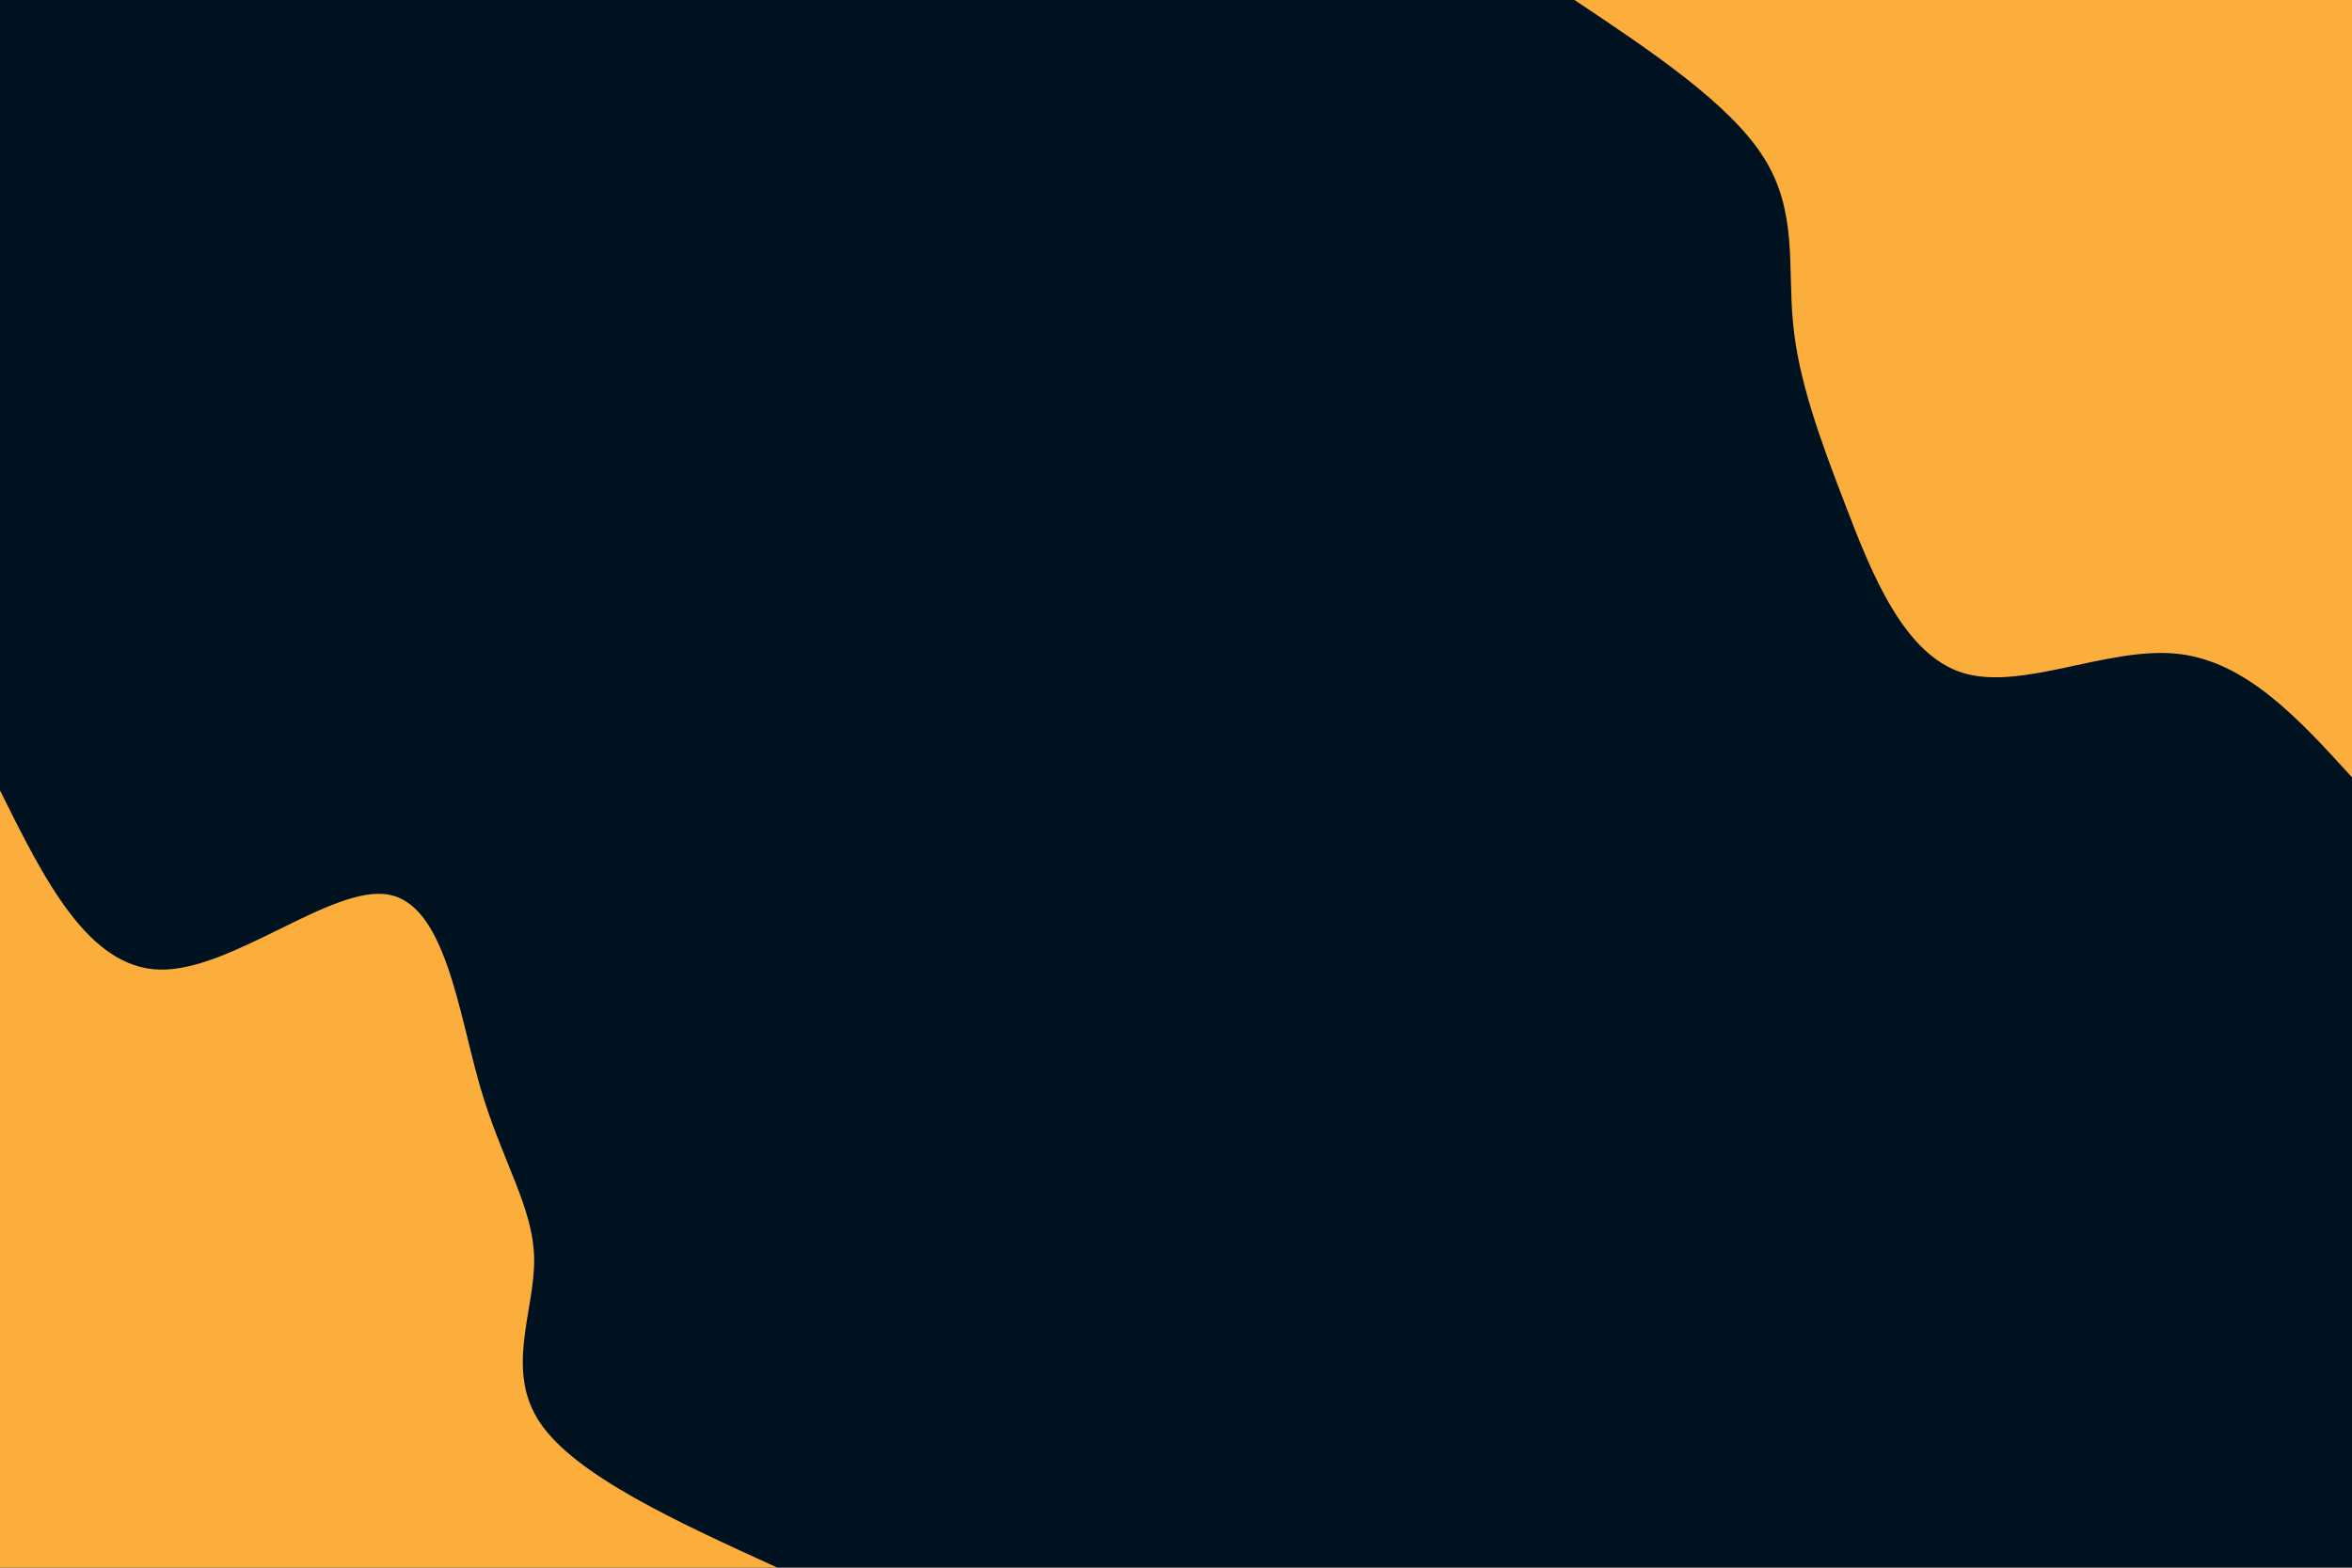
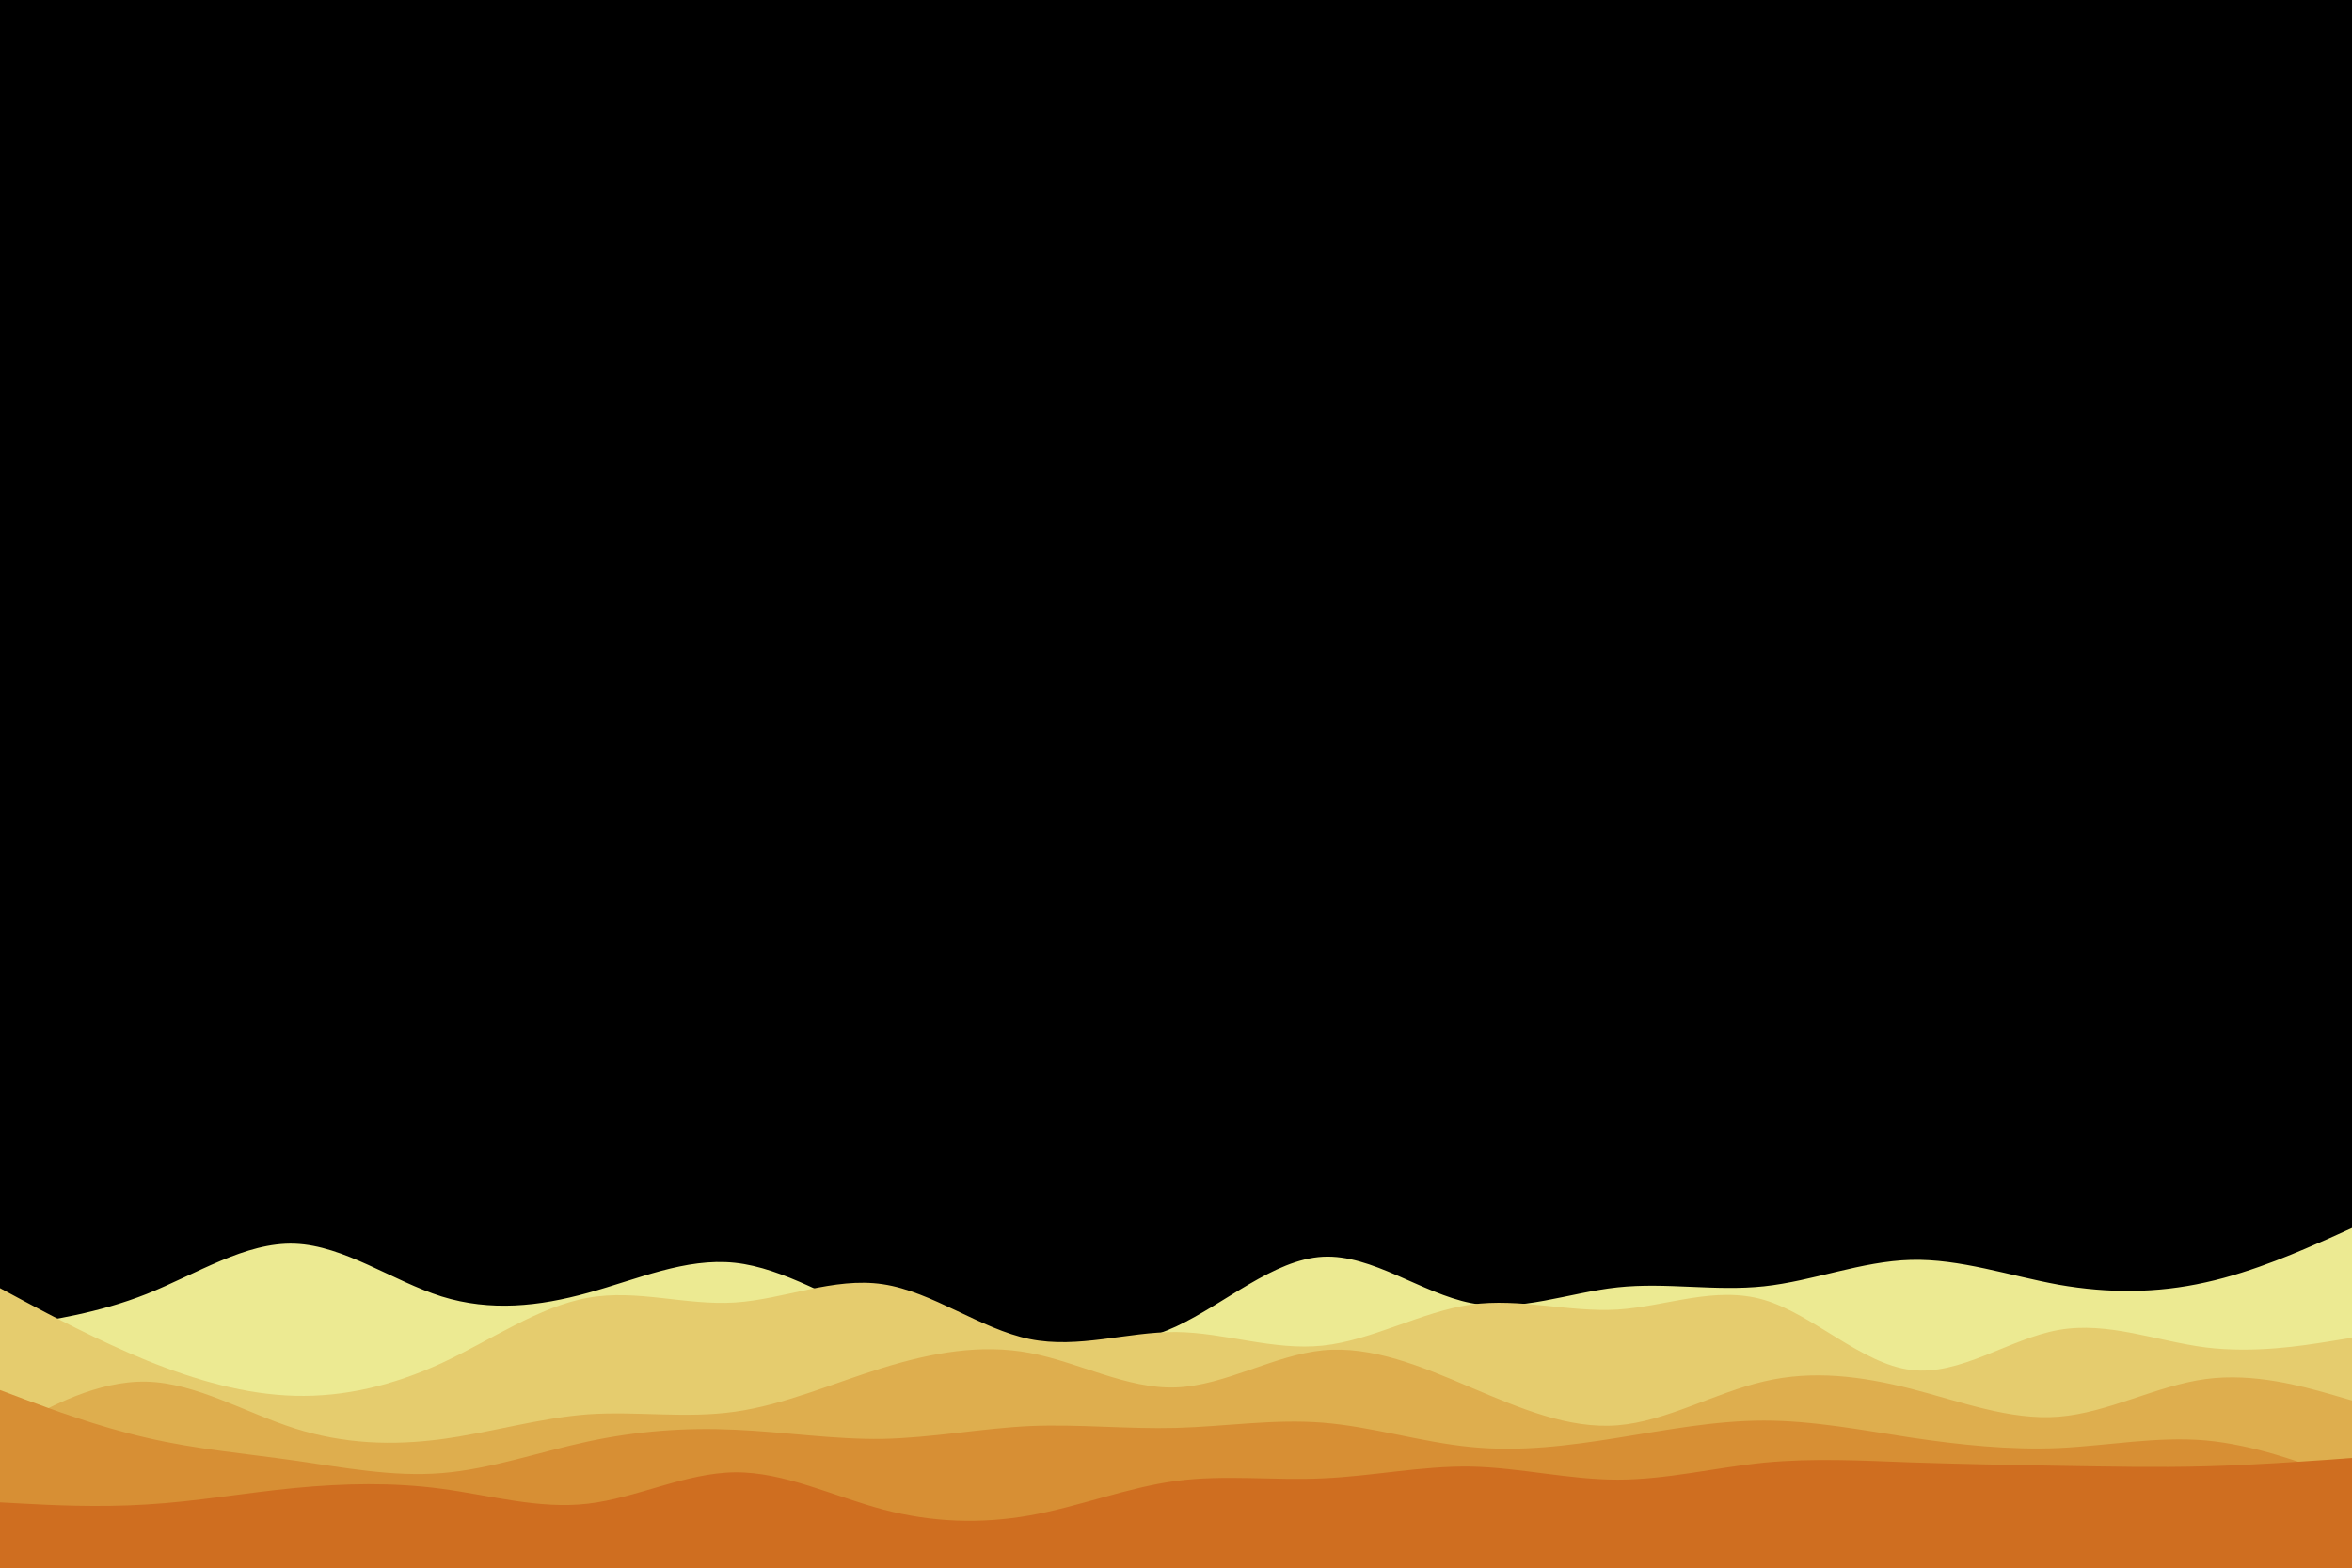
<svg xmlns="http://www.w3.org/2000/svg" id="visual" viewBox="0 0 900 600" width="900" height="600" version="1.1">
-   <rect x="0" y="0" width="900" height="600" fill="#001220" />
-   <defs>
-     <linearGradient id="grad1_0" x1="33.3%" y1="0%" x2="100%" y2="100%">
-       <stop offset="20%" stop-color="#001220" stop-opacity="1" />
-       <stop offset="80%" stop-color="#001220" stop-opacity="1" />
-     </linearGradient>
-   </defs>
-   <defs>
-     <linearGradient id="grad2_0" x1="0%" y1="0%" x2="66.7%" y2="100%">
-       <stop offset="20%" stop-color="#001220" stop-opacity="1" />
-       <stop offset="80%" stop-color="#001220" stop-opacity="1" />
-     </linearGradient>
-   </defs>
-   <g transform="translate(900, 0)">
-     <path d="M0 297.5C-20.3 275.2 -40.6 252.9 -67 250.2C-93.5 247.5 -126.2 264.4 -148.7 257.6C-171.2 250.8 -183.6 220.2 -193.7 193.7C-203.9 167.3 -211.9 145.1 -213.9 123.5C-216 101.9 -212.1 80.8 -225.1 60.3C-238 39.8 -267.7 19.9 -297.5 0L0 0Z" fill="#FBAE3C" />
-   </g>
-   <g transform="translate(0, 600)">
-     <path d="M0 -297.5C16.9 -263.4 33.8 -229.4 61.3 -228.9C88.9 -228.4 127.1 -261.5 148.7 -257.6C170.4 -253.7 175.4 -212.8 183.8 -183.8C192.3 -154.9 204.2 -137.8 204.4 -118C204.6 -98.2 193.1 -75.5 206.7 -55.4C220.3 -35.3 258.9 -17.6 297.5 0L0 0Z" fill="#FBAE3C" />
-   </g>
+   <rect x="0" y="0" width="900" height="600" fill="#000000" />
+   <path d="M0 508L9.3 506.7C18.7 505.3 37.3 502.7 56.2 495.2C75 487.7 94 475.3 112.8 476C131.7 476.7 150.3 490.3 169 496.2C187.7 502 206.3 500 225 494.8C243.7 489.7 262.3 481.3 281.2 483.3C300 485.3 319 497.7 337.8 505C356.7 512.3 375.3 514.7 394 515.7C412.7 516.7 431.3 516.3 450 507.7C468.7 499 487.3 482 506.2 481C525 480 544 495 562.8 498.7C581.7 502.3 600.3 494.7 619 492.7C637.7 490.7 656.3 494.3 675 492.3C693.7 490.3 712.3 482.7 731.2 482.2C750 481.7 769 488.3 787.8 491.7C806.7 495 825.3 495 844 490.8C862.7 486.7 881.3 478.3 890.7 474.2L900 470L900 601L890.7 601C881.3 601 862.7 601 844 601C825.3 601 806.7 601 787.8 601C769 601 750 601 731.2 601C712.3 601 693.7 601 675 601C656.3 601 637.7 601 619 601C600.3 601 581.7 601 562.8 601C544 601 525 601 506.2 601C487.3 601 468.7 601 450 601C431.3 601 412.7 601 394 601C375.3 601 356.7 601 337.8 601C319 601 300 601 281.2 601C262.3 601 243.7 601 225 601C206.3 601 187.7 601 169 601C150.3 601 131.7 601 112.8 601C94 601 75 601 56.2 601C37.3 601 18.7 601 9.3 601L0 601Z" fill="#ecea92" />
+   <path d="M0 493L9.3 498C18.7 503 37.3 513 56.2 520.7C75 528.3 94 533.7 112.8 534.2C131.7 534.7 150.3 530.3 169 521.7C187.7 513 206.3 500 225 496.7C243.7 493.3 262.3 499.7 281.2 498.5C300 497.3 319 488.7 337.8 491.5C356.7 494.3 375.3 508.7 394 512.5C412.7 516.3 431.3 509.7 450 509.8C468.7 510 487.3 517 506.2 515C525 513 544 502 562.8 499.3C581.7 496.7 600.3 502.3 619 501.2C637.7 500 656.3 492 675 497.5C693.7 503 712.3 522 731.2 524.3C750 526.7 769 512.3 787.8 509C806.7 505.7 825.3 513.3 844 515.7C862.7 518 881.3 515 890.7 513.5L900 512L900 601L890.7 601C881.3 601 862.7 601 844 601C825.3 601 806.7 601 787.8 601C769 601 750 601 731.2 601C712.3 601 693.7 601 675 601C656.3 601 637.7 601 619 601C600.3 601 581.7 601 562.8 601C544 601 525 601 506.2 601C487.3 601 468.7 601 450 601C431.3 601 412.7 601 394 601C375.3 601 356.7 601 337.8 601C319 601 300 601 281.2 601C262.3 601 243.7 601 225 601C206.3 601 187.7 601 169 601C150.3 601 131.7 601 112.8 601C94 601 75 601 56.2 601C37.3 601 18.7 601 9.3 601L0 601Z" fill="#e5cc6e" />
+   <path d="M0 549L9.3 543.8C18.7 538.7 37.3 528.3 56.2 528.8C75 529.3 94 540.7 112.8 546.7C131.7 552.7 150.3 553.3 169 550.8C187.7 548.3 206.3 542.7 225 541.3C243.7 540 262.3 543 281.2 540.3C300 537.7 319 529.3 337.8 523.5C356.7 517.7 375.3 514.3 394 517.8C412.7 521.3 431.3 531.7 450 531C468.7 530.3 487.3 518.7 506.2 516.8C525 515 544 523 562.8 531C581.7 539 600.3 547 619 545.5C637.7 544 656.3 533 675 528.7C693.7 524.3 712.3 526.7 731.2 531.5C750 536.3 769 543.7 787.8 542.2C806.7 540.7 825.3 530.3 844 527.8C862.7 525.3 881.3 530.7 890.7 533.3L900 536L900 601L890.7 601C881.3 601 862.7 601 844 601C825.3 601 806.7 601 787.8 601C769 601 750 601 731.2 601C712.3 601 693.7 601 675 601C656.3 601 637.7 601 619 601C600.3 601 581.7 601 562.8 601C544 601 525 601 506.2 601C487.3 601 468.7 601 450 601C431.3 601 412.7 601 394 601C375.3 601 356.7 601 337.8 601C319 601 300 601 281.2 601C262.3 601 243.7 601 225 601C206.3 601 187.7 601 169 601C150.3 601 131.7 601 112.8 601C94 601 75 601 56.2 601C37.3 601 18.7 601 9.3 601L0 601Z" fill="#deae4e" />
+   <path d="M0 532L9.3 535.5C18.7 539 37.3 546 56.2 550.3C75 554.7 94 556.3 112.8 559C131.7 561.7 150.3 565.3 169 563.8C187.7 562.3 206.3 555.7 225 551.7C243.7 547.7 262.3 546.3 281.2 547.2C300 548 319 551 337.8 550.7C356.7 550.3 375.3 546.7 394 545.8C412.7 545 431.3 547 450 546.5C468.7 546 487.3 543 506.2 544.5C525 546 544 552 562.8 553.8C581.7 555.7 600.3 553.3 619 550.3C637.7 547.3 656.3 543.7 675 543.7C693.7 543.7 712.3 547.3 731.2 550.2C750 553 769 555 787.8 554.2C806.7 553.3 825.3 549.7 844 551.3C862.7 553 881.3 560 890.7 563.5L900 567L900 601L890.7 601C881.3 601 862.7 601 844 601C825.3 601 806.7 601 787.8 601C769 601 750 601 731.2 601C712.3 601 693.7 601 675 601C656.3 601 637.7 601 619 601C600.3 601 581.7 601 562.8 601C544 601 525 601 506.2 601C487.3 601 468.7 601 450 601C431.3 601 412.7 601 394 601C375.3 601 356.7 601 337.8 601C319 601 300 601 281.2 601C262.3 601 243.7 601 225 601C206.3 601 187.7 601 169 601C150.3 601 131.7 601 112.8 601C94 601 75 601 56.2 601C37.3 601 18.7 601 9.3 601L0 601Z" fill="#d78f34" />
+   <path d="M0 575L9.3 575.5C18.7 576 37.3 577 56.2 575.8C75 574.7 94 571.3 112.8 569.5C131.7 567.7 150.3 567.3 169 569.8C187.7 572.3 206.3 577.7 225 575.5C243.7 573.3 262.3 563.7 281.2 563.5C300 563.3 319 572.7 337.8 577.7C356.7 582.7 375.3 583.3 394 580C412.7 576.7 431.3 569.3 450 566.8C468.7 564.3 487.3 566.7 506.2 565.8C525 565 544 561 562.8 561.3C581.7 561.7 600.3 566.3 619 566.3C637.7 566.3 656.3 561.7 675 559.8C693.7 558 712.3 559 731.2 559.7C750 560.3 769 560.7 787.8 561C806.7 561.3 825.3 561.7 844 561.2C862.7 560.7 881.3 559.3 890.7 558.7L900 558L900 601L890.7 601C881.3 601 862.7 601 844 601C825.3 601 806.7 601 787.8 601C769 601 750 601 731.2 601C712.3 601 693.7 601 675 601C656.3 601 637.7 601 619 601C600.3 601 581.7 601 562.8 601C544 601 525 601 506.2 601C487.3 601 468.7 601 450 601C431.3 601 412.7 601 394 601C375.3 601 356.7 601 337.8 601C319 601 300 601 281.2 601C262.3 601 243.7 601 225 601C206.3 601 187.7 601 169 601C150.3 601 131.7 601 112.8 601C94 601 75 601 56.2 601C37.3 601 18.7 601 9.3 601L0 601Z" fill="#cf6e20" />
</svg>
